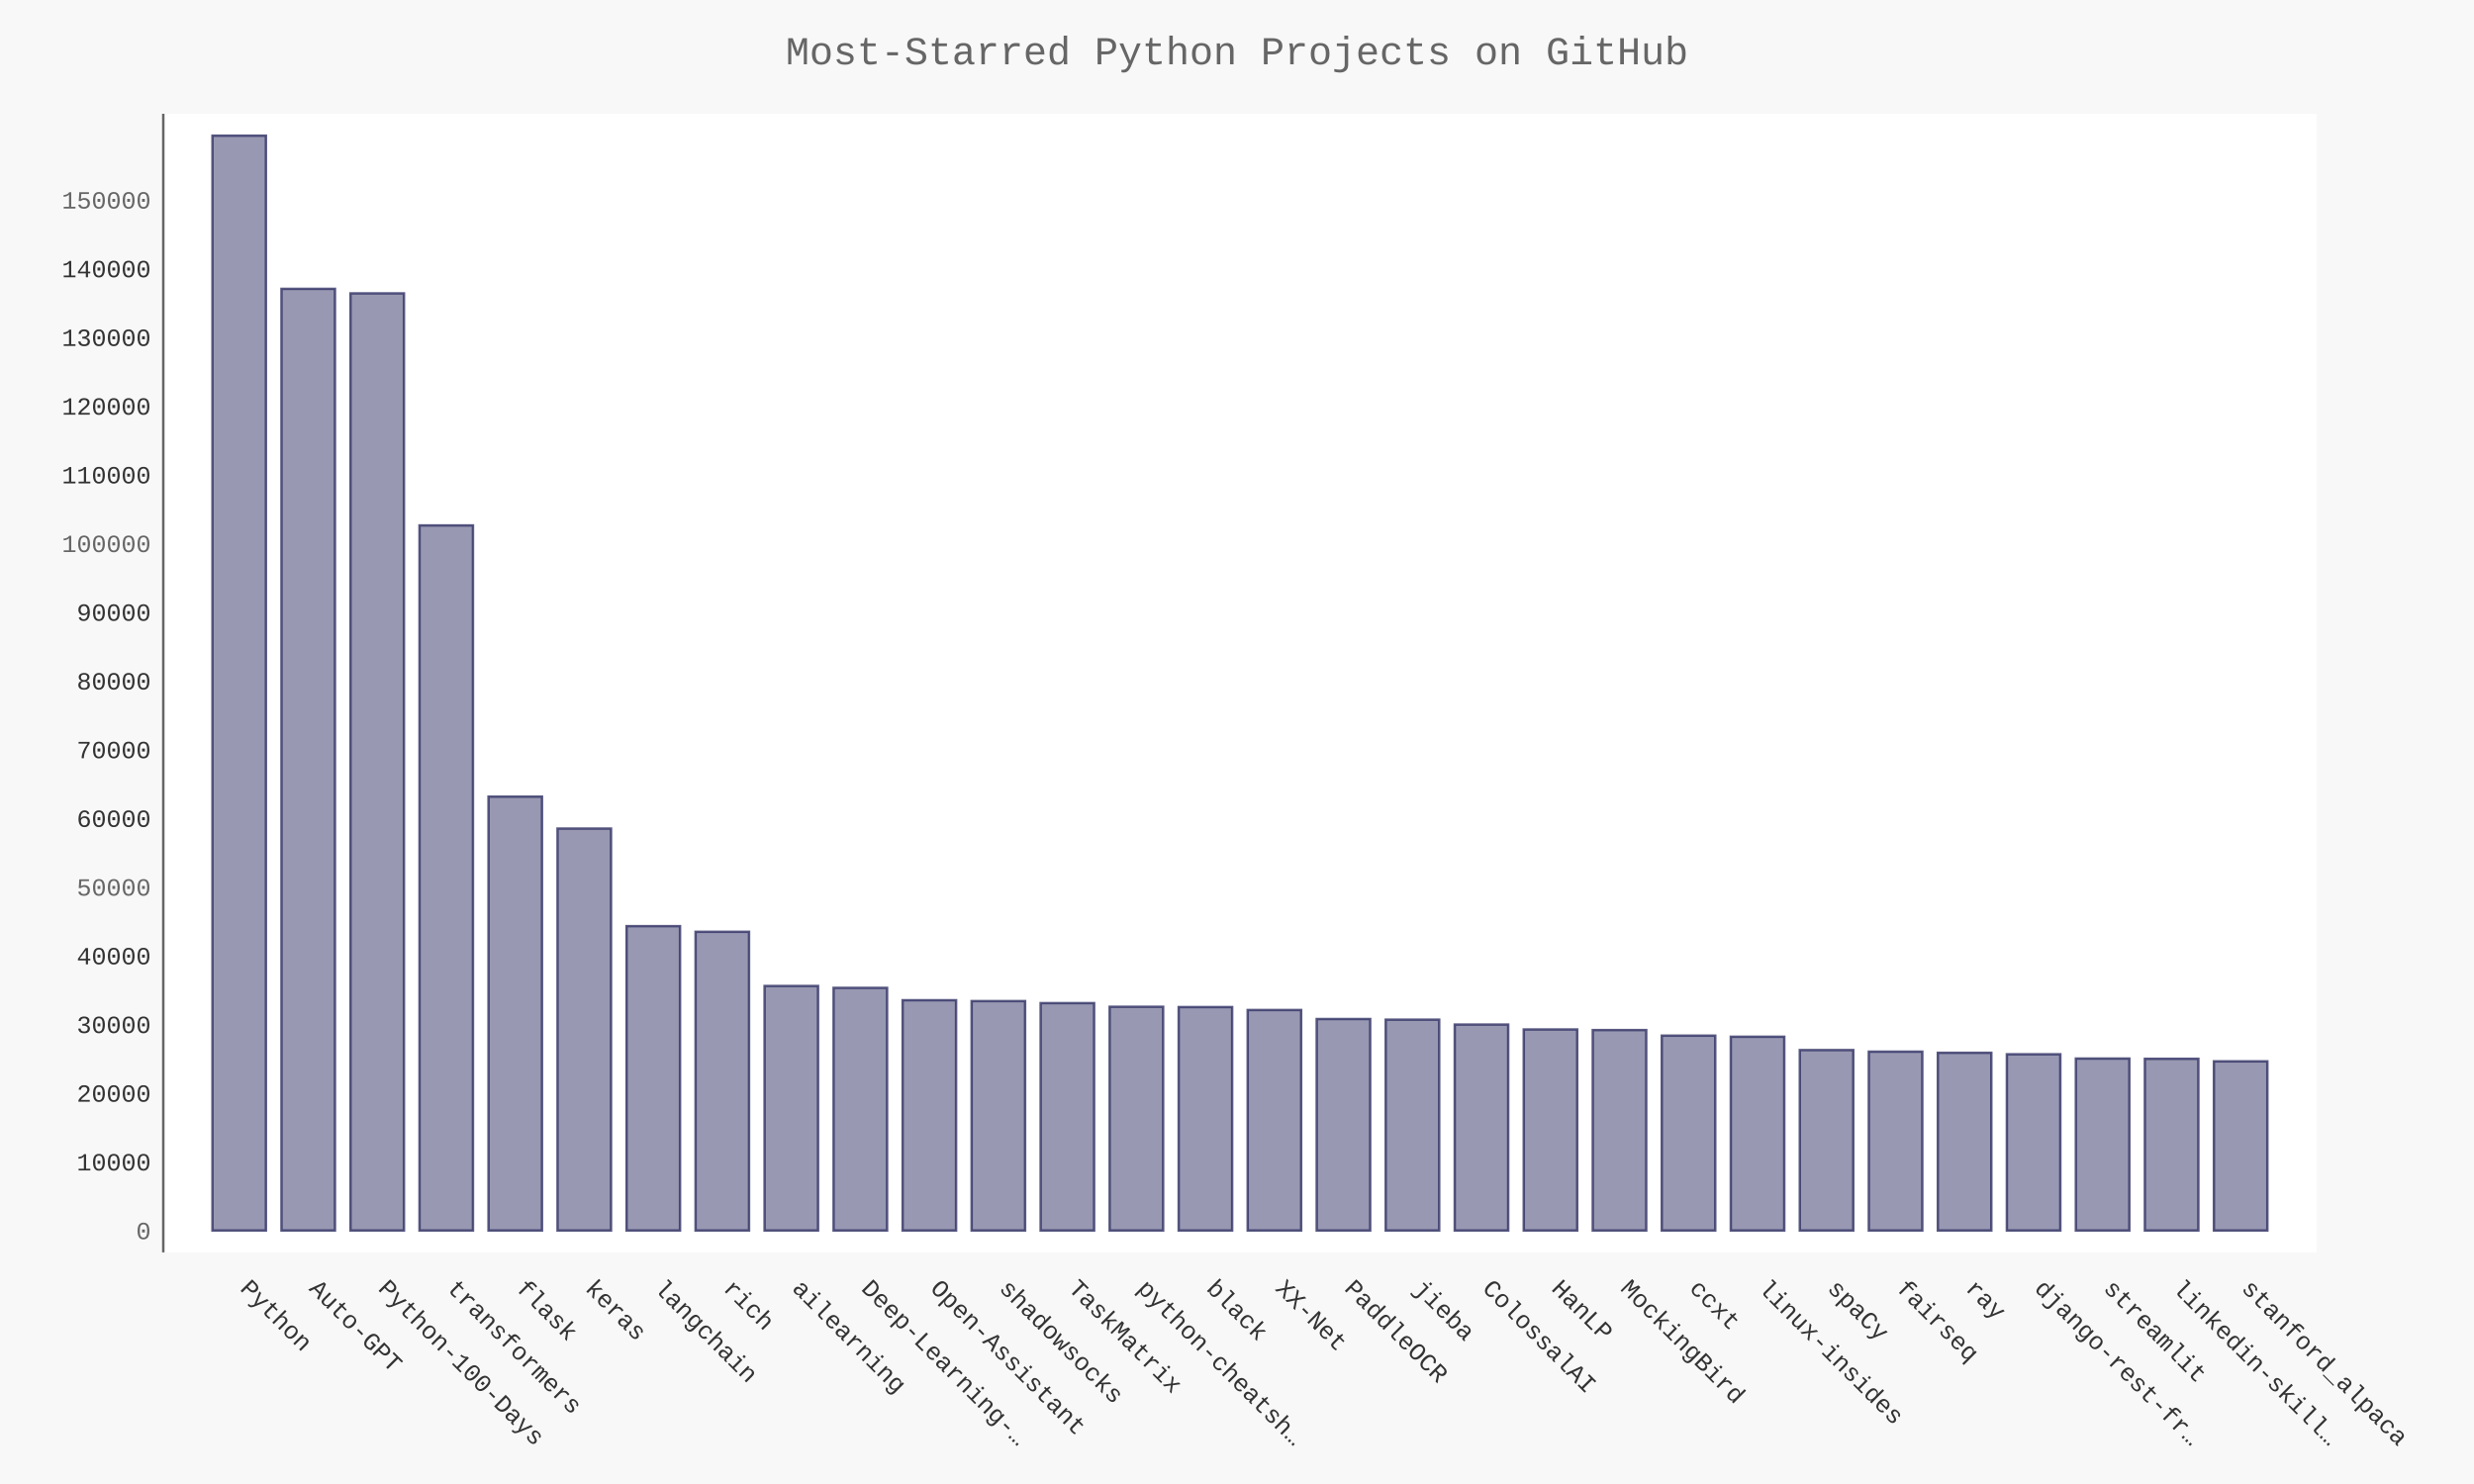
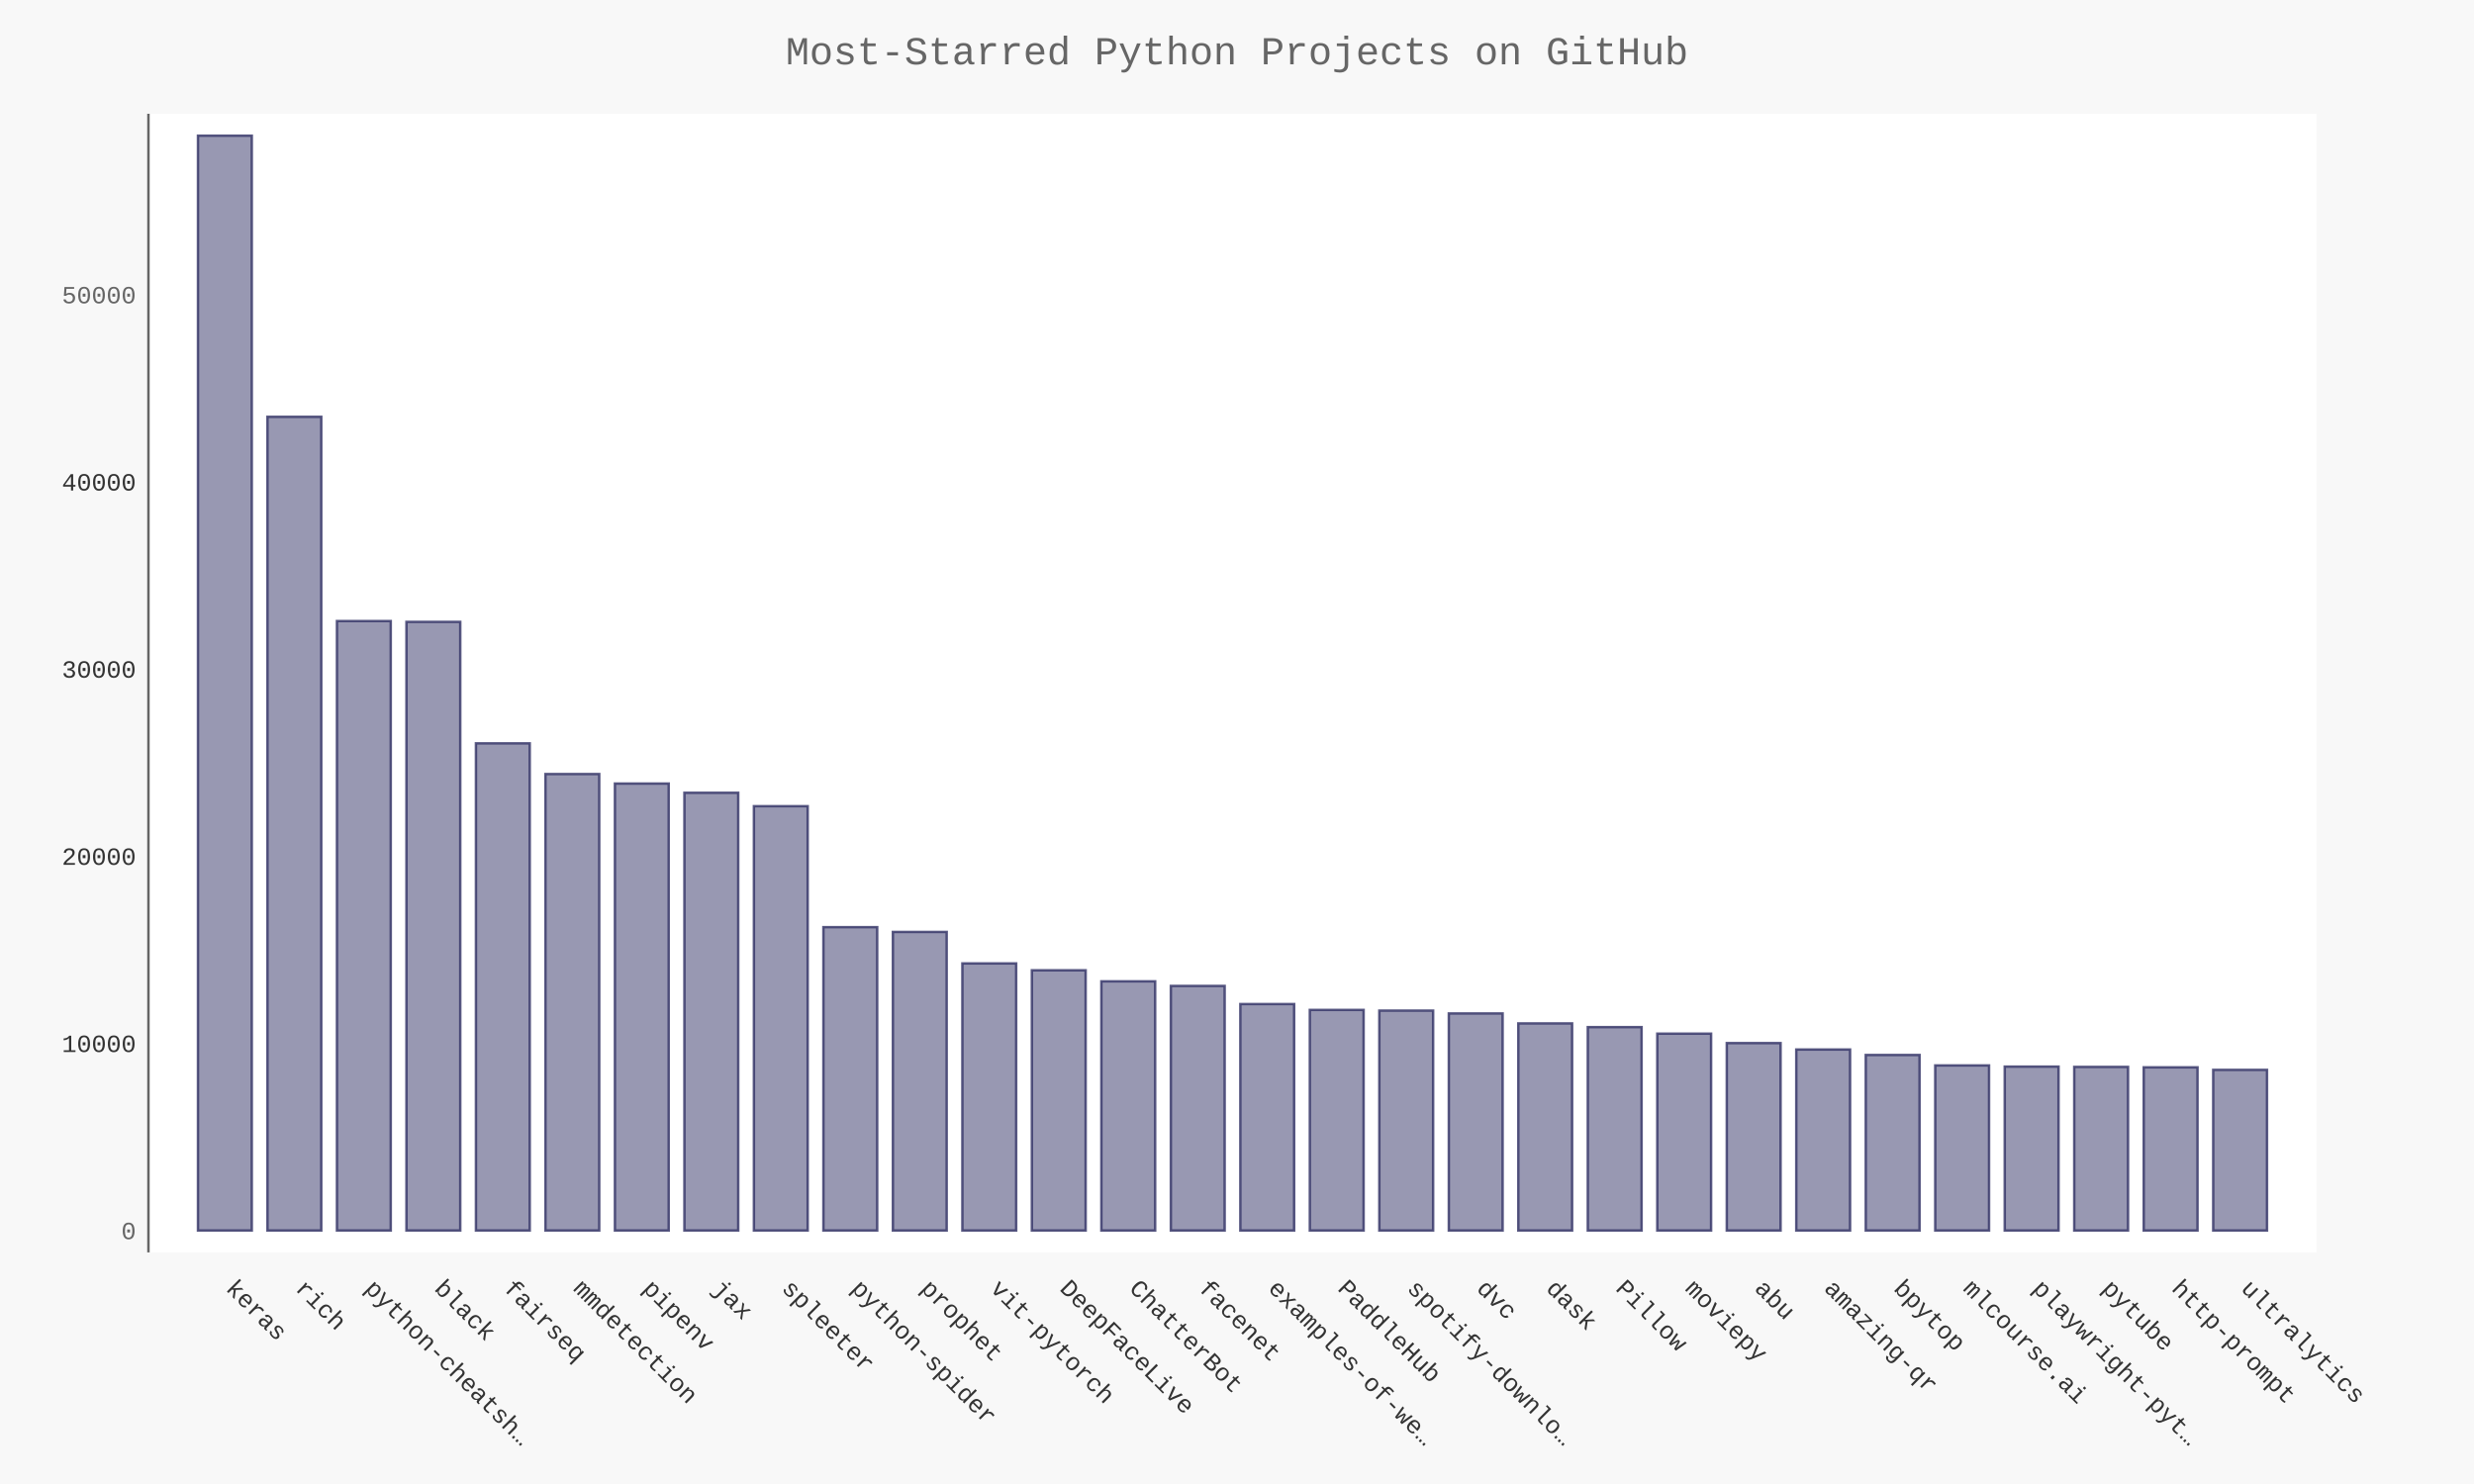
- <svg xmlns="http://www.w3.org/2000/svg" xmlns:xlink="http://www.w3.org/1999/xlink" id="chart-afffc8da-d8b8-4241-b133-ddbaee748e5f" class="pygal-chart" viewBox="0 0 1000 600">
+ <svg xmlns="http://www.w3.org/2000/svg" xmlns:xlink="http://www.w3.org/1999/xlink" id="chart-79398b8e-060a-45ea-96a7-07d3bb9a091a" class="pygal-chart" viewBox="0 0 1000 600">
  <defs>
-     <style type="text/css">#chart-afffc8da-d8b8-4241-b133-ddbaee748e5f{-webkit-user-select:none;-webkit-font-smoothing:antialiased;font-family:Consolas,"Liberation Mono",Menlo,Courier,monospace}#chart-afffc8da-d8b8-4241-b133-ddbaee748e5f .title{font-family:Consolas,"Liberation Mono",Menlo,Courier,monospace;font-size:16px}#chart-afffc8da-d8b8-4241-b133-ddbaee748e5f .legends .legend text{font-family:Consolas,"Liberation Mono",Menlo,Courier,monospace;font-size:14px}#chart-afffc8da-d8b8-4241-b133-ddbaee748e5f .axis text{font-family:Consolas,"Liberation Mono",Menlo,Courier,monospace;font-size:10px}#chart-afffc8da-d8b8-4241-b133-ddbaee748e5f .axis text.major{font-family:Consolas,"Liberation Mono",Menlo,Courier,monospace;font-size:10px}#chart-afffc8da-d8b8-4241-b133-ddbaee748e5f .text-overlay text.value{font-family:Consolas,"Liberation Mono",Menlo,Courier,monospace;font-size:16px}#chart-afffc8da-d8b8-4241-b133-ddbaee748e5f .text-overlay text.label{font-family:Consolas,"Liberation Mono",Menlo,Courier,monospace;font-size:10px}#chart-afffc8da-d8b8-4241-b133-ddbaee748e5f .tooltip{font-family:Consolas,"Liberation Mono",Menlo,Courier,monospace;font-size:14px}#chart-afffc8da-d8b8-4241-b133-ddbaee748e5f text.no_data{font-family:Consolas,"Liberation Mono",Menlo,Courier,monospace;font-size:64px}
- #chart-afffc8da-d8b8-4241-b133-ddbaee748e5f{background-color:#f8f8f8}#chart-afffc8da-d8b8-4241-b133-ddbaee748e5f path,#chart-afffc8da-d8b8-4241-b133-ddbaee748e5f line,#chart-afffc8da-d8b8-4241-b133-ddbaee748e5f rect,#chart-afffc8da-d8b8-4241-b133-ddbaee748e5f circle{-webkit-transition:250ms ease-in;-moz-transition:250ms ease-in;transition:250ms ease-in}#chart-afffc8da-d8b8-4241-b133-ddbaee748e5f .graph &gt; .background{fill:#f8f8f8}#chart-afffc8da-d8b8-4241-b133-ddbaee748e5f .plot &gt; .background{fill:#ffffff}#chart-afffc8da-d8b8-4241-b133-ddbaee748e5f .graph{fill:#333}#chart-afffc8da-d8b8-4241-b133-ddbaee748e5f text.no_data{fill:#666}#chart-afffc8da-d8b8-4241-b133-ddbaee748e5f .title{fill:#666}#chart-afffc8da-d8b8-4241-b133-ddbaee748e5f .legends .legend text{fill:#333}#chart-afffc8da-d8b8-4241-b133-ddbaee748e5f .legends .legend:hover text{fill:#666}#chart-afffc8da-d8b8-4241-b133-ddbaee748e5f .axis .line{stroke:#666}#chart-afffc8da-d8b8-4241-b133-ddbaee748e5f .axis .guide.line{stroke:rgba(0,0,0,0.5)}#chart-afffc8da-d8b8-4241-b133-ddbaee748e5f .axis .major.line{stroke:#333}#chart-afffc8da-d8b8-4241-b133-ddbaee748e5f .axis text.major{fill:#666}#chart-afffc8da-d8b8-4241-b133-ddbaee748e5f .axis.y .guides:hover .guide.line,#chart-afffc8da-d8b8-4241-b133-ddbaee748e5f .line-graph .axis.x .guides:hover .guide.line,#chart-afffc8da-d8b8-4241-b133-ddbaee748e5f .stackedline-graph .axis.x .guides:hover .guide.line,#chart-afffc8da-d8b8-4241-b133-ddbaee748e5f .xy-graph .axis.x .guides:hover .guide.line{stroke:#666}#chart-afffc8da-d8b8-4241-b133-ddbaee748e5f .axis .guides:hover text{fill:#666}#chart-afffc8da-d8b8-4241-b133-ddbaee748e5f .reactive{fill-opacity:.5;stroke-opacity:.8;stroke-width:1}#chart-afffc8da-d8b8-4241-b133-ddbaee748e5f .ci{stroke:#333}#chart-afffc8da-d8b8-4241-b133-ddbaee748e5f .reactive.active,#chart-afffc8da-d8b8-4241-b133-ddbaee748e5f .active .reactive{fill-opacity:.9;stroke-opacity:.9;stroke-width:4}#chart-afffc8da-d8b8-4241-b133-ddbaee748e5f .ci .reactive.active{stroke-width:1.5}#chart-afffc8da-d8b8-4241-b133-ddbaee748e5f .series text{fill:#666}#chart-afffc8da-d8b8-4241-b133-ddbaee748e5f .tooltip rect{fill:#ffffff;stroke:#666;-webkit-transition:opacity 250ms ease-in;-moz-transition:opacity 250ms ease-in;transition:opacity 250ms ease-in}#chart-afffc8da-d8b8-4241-b133-ddbaee748e5f .tooltip .label{fill:#333}#chart-afffc8da-d8b8-4241-b133-ddbaee748e5f .tooltip .label{fill:#333}#chart-afffc8da-d8b8-4241-b133-ddbaee748e5f .tooltip .legend{font-size:.8em;fill:rgba(0,0,0,0.5)}#chart-afffc8da-d8b8-4241-b133-ddbaee748e5f .tooltip .x_label{font-size:.6em;fill:#666}#chart-afffc8da-d8b8-4241-b133-ddbaee748e5f .tooltip .xlink{font-size:.5em;text-decoration:underline}#chart-afffc8da-d8b8-4241-b133-ddbaee748e5f .tooltip .value{font-size:1.5em}#chart-afffc8da-d8b8-4241-b133-ddbaee748e5f .bound{font-size:.5em}#chart-afffc8da-d8b8-4241-b133-ddbaee748e5f .max-value{font-size:.75em;fill:rgba(0,0,0,0.5)}#chart-afffc8da-d8b8-4241-b133-ddbaee748e5f .map-element{fill:#ffffff;stroke:rgba(0,0,0,0.5) !important}#chart-afffc8da-d8b8-4241-b133-ddbaee748e5f .map-element .reactive{fill-opacity:inherit;stroke-opacity:inherit}#chart-afffc8da-d8b8-4241-b133-ddbaee748e5f .color-0,#chart-afffc8da-d8b8-4241-b133-ddbaee748e5f .color-0 a:visited{stroke:#333366;fill:#333366}#chart-afffc8da-d8b8-4241-b133-ddbaee748e5f .text-overlay .color-0 text{fill:black}
- #chart-afffc8da-d8b8-4241-b133-ddbaee748e5f text.no_data{text-anchor:middle}#chart-afffc8da-d8b8-4241-b133-ddbaee748e5f .guide.line{fill:none}#chart-afffc8da-d8b8-4241-b133-ddbaee748e5f .centered{text-anchor:middle}#chart-afffc8da-d8b8-4241-b133-ddbaee748e5f .title{text-anchor:middle}#chart-afffc8da-d8b8-4241-b133-ddbaee748e5f .legends .legend text{fill-opacity:1}#chart-afffc8da-d8b8-4241-b133-ddbaee748e5f .axis.x text{text-anchor:middle}#chart-afffc8da-d8b8-4241-b133-ddbaee748e5f .axis.x:not(.web) text[transform]{text-anchor:start}#chart-afffc8da-d8b8-4241-b133-ddbaee748e5f .axis.x:not(.web) text[transform].backwards{text-anchor:end}#chart-afffc8da-d8b8-4241-b133-ddbaee748e5f .axis.y text{text-anchor:end}#chart-afffc8da-d8b8-4241-b133-ddbaee748e5f .axis.y text[transform].backwards{text-anchor:start}#chart-afffc8da-d8b8-4241-b133-ddbaee748e5f .axis.y2 text{text-anchor:start}#chart-afffc8da-d8b8-4241-b133-ddbaee748e5f .axis.y2 text[transform].backwards{text-anchor:end}#chart-afffc8da-d8b8-4241-b133-ddbaee748e5f .axis .guide.line{stroke-dasharray:4,4;stroke:black}#chart-afffc8da-d8b8-4241-b133-ddbaee748e5f .axis .major.guide.line{stroke-dasharray:6,6;stroke:black}#chart-afffc8da-d8b8-4241-b133-ddbaee748e5f .horizontal .axis.y .guide.line,#chart-afffc8da-d8b8-4241-b133-ddbaee748e5f .horizontal .axis.y2 .guide.line,#chart-afffc8da-d8b8-4241-b133-ddbaee748e5f .vertical .axis.x .guide.line{opacity:0}#chart-afffc8da-d8b8-4241-b133-ddbaee748e5f .horizontal .axis.always_show .guide.line,#chart-afffc8da-d8b8-4241-b133-ddbaee748e5f .vertical .axis.always_show .guide.line{opacity:1 !important}#chart-afffc8da-d8b8-4241-b133-ddbaee748e5f .axis.y .guides:hover .guide.line,#chart-afffc8da-d8b8-4241-b133-ddbaee748e5f .axis.y2 .guides:hover .guide.line,#chart-afffc8da-d8b8-4241-b133-ddbaee748e5f .axis.x .guides:hover .guide.line{opacity:1}#chart-afffc8da-d8b8-4241-b133-ddbaee748e5f .axis .guides:hover text{opacity:1}#chart-afffc8da-d8b8-4241-b133-ddbaee748e5f .nofill{fill:none}#chart-afffc8da-d8b8-4241-b133-ddbaee748e5f .subtle-fill{fill-opacity:.2}#chart-afffc8da-d8b8-4241-b133-ddbaee748e5f .dot{stroke-width:1px;fill-opacity:1;stroke-opacity:1}#chart-afffc8da-d8b8-4241-b133-ddbaee748e5f .dot.active{stroke-width:5px}#chart-afffc8da-d8b8-4241-b133-ddbaee748e5f .dot.negative{fill:transparent}#chart-afffc8da-d8b8-4241-b133-ddbaee748e5f text,#chart-afffc8da-d8b8-4241-b133-ddbaee748e5f tspan{stroke:none !important}#chart-afffc8da-d8b8-4241-b133-ddbaee748e5f .series text.active{opacity:1}#chart-afffc8da-d8b8-4241-b133-ddbaee748e5f .tooltip rect{fill-opacity:.95;stroke-width:.5}#chart-afffc8da-d8b8-4241-b133-ddbaee748e5f .tooltip text{fill-opacity:1}#chart-afffc8da-d8b8-4241-b133-ddbaee748e5f .showable{visibility:hidden}#chart-afffc8da-d8b8-4241-b133-ddbaee748e5f .showable.shown{visibility:visible}#chart-afffc8da-d8b8-4241-b133-ddbaee748e5f .gauge-background{fill:rgba(229,229,229,1);stroke:none}#chart-afffc8da-d8b8-4241-b133-ddbaee748e5f .bg-lines{stroke:#f8f8f8;stroke-width:2px}</style>
+     <style type="text/css">#chart-79398b8e-060a-45ea-96a7-07d3bb9a091a{-webkit-user-select:none;-webkit-font-smoothing:antialiased;font-family:Consolas,"Liberation Mono",Menlo,Courier,monospace}#chart-79398b8e-060a-45ea-96a7-07d3bb9a091a .title{font-family:Consolas,"Liberation Mono",Menlo,Courier,monospace;font-size:16px}#chart-79398b8e-060a-45ea-96a7-07d3bb9a091a .legends .legend text{font-family:Consolas,"Liberation Mono",Menlo,Courier,monospace;font-size:14px}#chart-79398b8e-060a-45ea-96a7-07d3bb9a091a .axis text{font-family:Consolas,"Liberation Mono",Menlo,Courier,monospace;font-size:10px}#chart-79398b8e-060a-45ea-96a7-07d3bb9a091a .axis text.major{font-family:Consolas,"Liberation Mono",Menlo,Courier,monospace;font-size:10px}#chart-79398b8e-060a-45ea-96a7-07d3bb9a091a .text-overlay text.value{font-family:Consolas,"Liberation Mono",Menlo,Courier,monospace;font-size:16px}#chart-79398b8e-060a-45ea-96a7-07d3bb9a091a .text-overlay text.label{font-family:Consolas,"Liberation Mono",Menlo,Courier,monospace;font-size:10px}#chart-79398b8e-060a-45ea-96a7-07d3bb9a091a .tooltip{font-family:Consolas,"Liberation Mono",Menlo,Courier,monospace;font-size:14px}#chart-79398b8e-060a-45ea-96a7-07d3bb9a091a text.no_data{font-family:Consolas,"Liberation Mono",Menlo,Courier,monospace;font-size:64px}
+ #chart-79398b8e-060a-45ea-96a7-07d3bb9a091a{background-color:#f8f8f8}#chart-79398b8e-060a-45ea-96a7-07d3bb9a091a path,#chart-79398b8e-060a-45ea-96a7-07d3bb9a091a line,#chart-79398b8e-060a-45ea-96a7-07d3bb9a091a rect,#chart-79398b8e-060a-45ea-96a7-07d3bb9a091a circle{-webkit-transition:250ms ease-in;-moz-transition:250ms ease-in;transition:250ms ease-in}#chart-79398b8e-060a-45ea-96a7-07d3bb9a091a .graph &gt; .background{fill:#f8f8f8}#chart-79398b8e-060a-45ea-96a7-07d3bb9a091a .plot &gt; .background{fill:#ffffff}#chart-79398b8e-060a-45ea-96a7-07d3bb9a091a .graph{fill:#333}#chart-79398b8e-060a-45ea-96a7-07d3bb9a091a text.no_data{fill:#666}#chart-79398b8e-060a-45ea-96a7-07d3bb9a091a .title{fill:#666}#chart-79398b8e-060a-45ea-96a7-07d3bb9a091a .legends .legend text{fill:#333}#chart-79398b8e-060a-45ea-96a7-07d3bb9a091a .legends .legend:hover text{fill:#666}#chart-79398b8e-060a-45ea-96a7-07d3bb9a091a .axis .line{stroke:#666}#chart-79398b8e-060a-45ea-96a7-07d3bb9a091a .axis .guide.line{stroke:rgba(0,0,0,0.5)}#chart-79398b8e-060a-45ea-96a7-07d3bb9a091a .axis .major.line{stroke:#333}#chart-79398b8e-060a-45ea-96a7-07d3bb9a091a .axis text.major{fill:#666}#chart-79398b8e-060a-45ea-96a7-07d3bb9a091a .axis.y .guides:hover .guide.line,#chart-79398b8e-060a-45ea-96a7-07d3bb9a091a .line-graph .axis.x .guides:hover .guide.line,#chart-79398b8e-060a-45ea-96a7-07d3bb9a091a .stackedline-graph .axis.x .guides:hover .guide.line,#chart-79398b8e-060a-45ea-96a7-07d3bb9a091a .xy-graph .axis.x .guides:hover .guide.line{stroke:#666}#chart-79398b8e-060a-45ea-96a7-07d3bb9a091a .axis .guides:hover text{fill:#666}#chart-79398b8e-060a-45ea-96a7-07d3bb9a091a .reactive{fill-opacity:.5;stroke-opacity:.8;stroke-width:1}#chart-79398b8e-060a-45ea-96a7-07d3bb9a091a .ci{stroke:#333}#chart-79398b8e-060a-45ea-96a7-07d3bb9a091a .reactive.active,#chart-79398b8e-060a-45ea-96a7-07d3bb9a091a .active .reactive{fill-opacity:.9;stroke-opacity:.9;stroke-width:4}#chart-79398b8e-060a-45ea-96a7-07d3bb9a091a .ci .reactive.active{stroke-width:1.5}#chart-79398b8e-060a-45ea-96a7-07d3bb9a091a .series text{fill:#666}#chart-79398b8e-060a-45ea-96a7-07d3bb9a091a .tooltip rect{fill:#ffffff;stroke:#666;-webkit-transition:opacity 250ms ease-in;-moz-transition:opacity 250ms ease-in;transition:opacity 250ms ease-in}#chart-79398b8e-060a-45ea-96a7-07d3bb9a091a .tooltip .label{fill:#333}#chart-79398b8e-060a-45ea-96a7-07d3bb9a091a .tooltip .label{fill:#333}#chart-79398b8e-060a-45ea-96a7-07d3bb9a091a .tooltip .legend{font-size:.8em;fill:rgba(0,0,0,0.5)}#chart-79398b8e-060a-45ea-96a7-07d3bb9a091a .tooltip .x_label{font-size:.6em;fill:#666}#chart-79398b8e-060a-45ea-96a7-07d3bb9a091a .tooltip .xlink{font-size:.5em;text-decoration:underline}#chart-79398b8e-060a-45ea-96a7-07d3bb9a091a .tooltip .value{font-size:1.5em}#chart-79398b8e-060a-45ea-96a7-07d3bb9a091a .bound{font-size:.5em}#chart-79398b8e-060a-45ea-96a7-07d3bb9a091a .max-value{font-size:.75em;fill:rgba(0,0,0,0.5)}#chart-79398b8e-060a-45ea-96a7-07d3bb9a091a .map-element{fill:#ffffff;stroke:rgba(0,0,0,0.5) !important}#chart-79398b8e-060a-45ea-96a7-07d3bb9a091a .map-element .reactive{fill-opacity:inherit;stroke-opacity:inherit}#chart-79398b8e-060a-45ea-96a7-07d3bb9a091a .color-0,#chart-79398b8e-060a-45ea-96a7-07d3bb9a091a .color-0 a:visited{stroke:#333366;fill:#333366}#chart-79398b8e-060a-45ea-96a7-07d3bb9a091a .text-overlay .color-0 text{fill:black}
+ #chart-79398b8e-060a-45ea-96a7-07d3bb9a091a text.no_data{text-anchor:middle}#chart-79398b8e-060a-45ea-96a7-07d3bb9a091a .guide.line{fill:none}#chart-79398b8e-060a-45ea-96a7-07d3bb9a091a .centered{text-anchor:middle}#chart-79398b8e-060a-45ea-96a7-07d3bb9a091a .title{text-anchor:middle}#chart-79398b8e-060a-45ea-96a7-07d3bb9a091a .legends .legend text{fill-opacity:1}#chart-79398b8e-060a-45ea-96a7-07d3bb9a091a .axis.x text{text-anchor:middle}#chart-79398b8e-060a-45ea-96a7-07d3bb9a091a .axis.x:not(.web) text[transform]{text-anchor:start}#chart-79398b8e-060a-45ea-96a7-07d3bb9a091a .axis.x:not(.web) text[transform].backwards{text-anchor:end}#chart-79398b8e-060a-45ea-96a7-07d3bb9a091a .axis.y text{text-anchor:end}#chart-79398b8e-060a-45ea-96a7-07d3bb9a091a .axis.y text[transform].backwards{text-anchor:start}#chart-79398b8e-060a-45ea-96a7-07d3bb9a091a .axis.y2 text{text-anchor:start}#chart-79398b8e-060a-45ea-96a7-07d3bb9a091a .axis.y2 text[transform].backwards{text-anchor:end}#chart-79398b8e-060a-45ea-96a7-07d3bb9a091a .axis .guide.line{stroke-dasharray:4,4;stroke:black}#chart-79398b8e-060a-45ea-96a7-07d3bb9a091a .axis .major.guide.line{stroke-dasharray:6,6;stroke:black}#chart-79398b8e-060a-45ea-96a7-07d3bb9a091a .horizontal .axis.y .guide.line,#chart-79398b8e-060a-45ea-96a7-07d3bb9a091a .horizontal .axis.y2 .guide.line,#chart-79398b8e-060a-45ea-96a7-07d3bb9a091a .vertical .axis.x .guide.line{opacity:0}#chart-79398b8e-060a-45ea-96a7-07d3bb9a091a .horizontal .axis.always_show .guide.line,#chart-79398b8e-060a-45ea-96a7-07d3bb9a091a .vertical .axis.always_show .guide.line{opacity:1 !important}#chart-79398b8e-060a-45ea-96a7-07d3bb9a091a .axis.y .guides:hover .guide.line,#chart-79398b8e-060a-45ea-96a7-07d3bb9a091a .axis.y2 .guides:hover .guide.line,#chart-79398b8e-060a-45ea-96a7-07d3bb9a091a .axis.x .guides:hover .guide.line{opacity:1}#chart-79398b8e-060a-45ea-96a7-07d3bb9a091a .axis .guides:hover text{opacity:1}#chart-79398b8e-060a-45ea-96a7-07d3bb9a091a .nofill{fill:none}#chart-79398b8e-060a-45ea-96a7-07d3bb9a091a .subtle-fill{fill-opacity:.2}#chart-79398b8e-060a-45ea-96a7-07d3bb9a091a .dot{stroke-width:1px;fill-opacity:1;stroke-opacity:1}#chart-79398b8e-060a-45ea-96a7-07d3bb9a091a .dot.active{stroke-width:5px}#chart-79398b8e-060a-45ea-96a7-07d3bb9a091a .dot.negative{fill:transparent}#chart-79398b8e-060a-45ea-96a7-07d3bb9a091a text,#chart-79398b8e-060a-45ea-96a7-07d3bb9a091a tspan{stroke:none !important}#chart-79398b8e-060a-45ea-96a7-07d3bb9a091a .series text.active{opacity:1}#chart-79398b8e-060a-45ea-96a7-07d3bb9a091a .tooltip rect{fill-opacity:.95;stroke-width:.5}#chart-79398b8e-060a-45ea-96a7-07d3bb9a091a .tooltip text{fill-opacity:1}#chart-79398b8e-060a-45ea-96a7-07d3bb9a091a .showable{visibility:hidden}#chart-79398b8e-060a-45ea-96a7-07d3bb9a091a .showable.shown{visibility:visible}#chart-79398b8e-060a-45ea-96a7-07d3bb9a091a .gauge-background{fill:rgba(229,229,229,1);stroke:none}#chart-79398b8e-060a-45ea-96a7-07d3bb9a091a .bg-lines{stroke:#f8f8f8;stroke-width:2px}</style>
  </defs>
  <g class="graph bar-graph vertical">
    <rect x="0" y="0" width="1000" height="600" class="background" />
-     <g transform="translate(66, 46)" class="plot">
-       <rect x="0" y="0" width="870.36" height="460.36" class="background" />
+     <g transform="translate(60, 46)" class="plot">
+       <rect x="0" y="0" width="876.36" height="460.36" class="background" />
      <g class="axis y">
        <g class="guides">
          <text x="-5" y="455.007" class="major">0</text>
        </g>
        <g class="guides">
-           <text x="-5" y="427.228" class="">10000</text>
-         </g>
-         <g class="guides">
-           <text x="-5" y="399.448" class="">20000</text>
-         </g>
-         <g class="guides">
-           <text x="-5" y="371.668" class="">30000</text>
-         </g>
-         <g class="guides">
-           <text x="-5" y="343.889" class="">40000</text>
-         </g>
-         <g class="guides">
-           <text x="-5" y="316.109" class="major">50000</text>
-         </g>
-         <g class="guides">
-           <text x="-5" y="288.33" class="">60000</text>
-         </g>
-         <g class="guides">
-           <text x="-5" y="260.55" class="">70000</text>
-         </g>
-         <g class="guides">
-           <text x="-5" y="232.77" class="">80000</text>
-         </g>
-         <g class="guides">
-           <text x="-5" y="204.991" class="">90000</text>
-         </g>
-         <g class="guides">
-           <text x="-5" y="177.211" class="major">100000</text>
-         </g>
-         <g class="guides">
-           <text x="-5" y="149.432" class="">110000</text>
-         </g>
-         <g class="guides">
-           <text x="-5" y="121.652" class="">120000</text>
-         </g>
-         <g class="guides">
-           <text x="-5" y="93.872" class="">130000</text>
-         </g>
-         <g class="guides">
-           <text x="-5" y="66.093" class="">140000</text>
-         </g>
-         <g class="guides">
-           <text x="-5" y="38.313" class="major">150000</text>
+           <text x="-5" y="379.333" class="">10000</text>
+         </g>
+         <g class="guides">
+           <text x="-5" y="303.66" class="">20000</text>
+         </g>
+         <g class="guides">
+           <text x="-5" y="227.986" class="">30000</text>
+         </g>
+         <g class="guides">
+           <text x="-5" y="152.312" class="">40000</text>
+         </g>
+         <g class="guides">
+           <text x="-5" y="76.638" class="major">50000</text>
        </g>
      </g>
      <g class="axis x">
        <path d="M0 0 v460.36" class="line" />
        <g class="guides">
-           <path d="M30.686 0 v460.36" class="guide line" />
-           <text x="30.686" y="475.36" class="" transform="rotate(45 30.68578 475.3604)">Python</text>
-         </g>
-         <g class="guides">
-           <path d="M58.582 0 v460.36" class="guide line" />
-           <text x="58.582" y="475.36" class="" transform="rotate(45 58.58195 475.3604)">Auto-GPT</text>
-         </g>
-         <g class="guides">
-           <path d="M86.478 0 v460.36" class="guide line" />
-           <text x="86.478" y="475.36" class="" transform="rotate(45 86.47812 475.3604)">Python-100-Days</text>
-         </g>
-         <g class="guides">
-           <path d="M114.374 0 v460.36" class="guide line" />
-           <text x="114.374" y="475.36" class="" transform="rotate(45 114.3743 475.3604)">transformers</text>
-         </g>
-         <g class="guides">
-           <path d="M142.27 0 v460.36" class="guide line" />
-           <text x="142.27" y="475.36" class="" transform="rotate(45 142.2704 475.3604)">flask</text>
-         </g>
-         <g class="guides">
-           <path d="M170.167 0 v460.36" class="guide line" />
-           <text x="170.167" y="475.36" class="" transform="rotate(45 170.1666 475.3604)">keras</text>
-         </g>
-         <g class="guides">
-           <path d="M198.063 0 v460.36" class="guide line" />
-           <text x="198.063" y="475.36" class="" transform="rotate(45 198.0628 475.3604)">langchain</text>
-         </g>
-         <g class="guides">
-           <path d="M225.959 0 v460.36" class="guide line" />
-           <text x="225.959" y="475.36" class="" transform="rotate(45 225.9589 475.3604)">rich</text>
-         </g>
-         <g class="guides">
-           <path d="M253.855 0 v460.36" class="guide line" />
-           <text x="253.855" y="475.36" class="" transform="rotate(45 253.8551 475.3604)">ailearning</text>
-         </g>
-         <g class="guides">
-           <path d="M281.751 0 v460.36" class="guide line" />
-           <text x="281.751" y="475.36" class="" transform="rotate(45 281.7513 475.3604)">Deep-Learning-…</text>
-         </g>
-         <g class="guides">
-           <path d="M309.647 0 v460.36" class="guide line" />
-           <text x="309.647" y="475.36" class="" transform="rotate(45 309.6474 475.3604)">Open-Assistant</text>
-         </g>
-         <g class="guides">
-           <path d="M337.544 0 v460.36" class="guide line" />
-           <text x="337.544" y="475.36" class="" transform="rotate(45 337.5436 475.3604)">shadowsocks</text>
-         </g>
-         <g class="guides">
-           <path d="M365.44 0 v460.36" class="guide line" />
-           <text x="365.44" y="475.36" class="" transform="rotate(45 365.4398 475.3604)">TaskMatrix</text>
-         </g>
-         <g class="guides">
-           <path d="M393.336 0 v460.36" class="guide line" />
-           <text x="393.336" y="475.36" class="" transform="rotate(45 393.3359 475.3604)">python-cheatsh…</text>
-         </g>
-         <g class="guides">
-           <path d="M421.232 0 v460.36" class="guide line" />
-           <text x="421.232" y="475.36" class="" transform="rotate(45 421.2321 475.3604)">black</text>
-         </g>
-         <g class="guides">
-           <path d="M449.128 0 v460.36" class="guide line" />
-           <text x="449.128" y="475.36" class="" transform="rotate(45 449.1283 475.3604)">XX-Net</text>
-         </g>
-         <g class="guides">
-           <path d="M477.024 0 v460.36" class="guide line" />
-           <text x="477.024" y="475.36" class="" transform="rotate(45 477.0244 475.3604)">PaddleOCR</text>
-         </g>
-         <g class="guides">
-           <path d="M504.921 0 v460.36" class="guide line" />
-           <text x="504.921" y="475.36" class="" transform="rotate(45 504.9206 475.3604)">jieba</text>
-         </g>
-         <g class="guides">
-           <path d="M532.817 0 v460.36" class="guide line" />
-           <text x="532.817" y="475.36" class="" transform="rotate(45 532.8168 475.3604)">ColossalAI</text>
-         </g>
-         <g class="guides">
-           <path d="M560.713 0 v460.36" class="guide line" />
-           <text x="560.713" y="475.36" class="" transform="rotate(45 560.7129 475.3604)">HanLP</text>
-         </g>
-         <g class="guides">
-           <path d="M588.609 0 v460.36" class="guide line" />
-           <text x="588.609" y="475.36" class="" transform="rotate(45 588.6091 475.3604)">MockingBird</text>
-         </g>
-         <g class="guides">
-           <path d="M616.505 0 v460.36" class="guide line" />
-           <text x="616.505" y="475.36" class="" transform="rotate(45 616.5053 475.3604)">ccxt</text>
-         </g>
-         <g class="guides">
-           <path d="M644.401 0 v460.36" class="guide line" />
-           <text x="644.401" y="475.36" class="" transform="rotate(45 644.4014 475.3604)">linux-insides</text>
-         </g>
-         <g class="guides">
-           <path d="M672.298 0 v460.36" class="guide line" />
-           <text x="672.298" y="475.36" class="" transform="rotate(45 672.2976 475.3604)">spaCy</text>
-         </g>
-         <g class="guides">
-           <path d="M700.194 0 v460.36" class="guide line" />
-           <text x="700.194" y="475.36" class="" transform="rotate(45 700.1938 475.3604)">fairseq</text>
-         </g>
-         <g class="guides">
-           <path d="M728.09 0 v460.36" class="guide line" />
-           <text x="728.09" y="475.36" class="" transform="rotate(45 728.0899 475.3604)">ray</text>
-         </g>
-         <g class="guides">
-           <path d="M755.986 0 v460.36" class="guide line" />
-           <text x="755.986" y="475.36" class="" transform="rotate(45 755.9861 475.3604)">django-rest-fr…</text>
-         </g>
-         <g class="guides">
-           <path d="M783.882 0 v460.36" class="guide line" />
-           <text x="783.882" y="475.36" class="" transform="rotate(45 783.8823 475.3604)">streamlit</text>
-         </g>
-         <g class="guides">
-           <path d="M811.778 0 v460.36" class="guide line" />
-           <text x="811.778" y="475.36" class="" transform="rotate(45 811.7784 475.3604)">linkedin-skill…</text>
-         </g>
-         <g class="guides">
-           <path d="M839.675 0 v460.36" class="guide line" />
-           <text x="839.675" y="475.36" class="" transform="rotate(45 839.6746 475.3604)">stanford_alpaca</text>
+           <path d="M30.897 0 v460.36" class="guide line" />
+           <text x="30.897" y="475.36" class="" transform="rotate(45 30.89732 475.3604)">keras</text>
+         </g>
+         <g class="guides">
+           <path d="M58.986 0 v460.36" class="guide line" />
+           <text x="58.986" y="475.36" class="" transform="rotate(45 58.9858 475.3604)">rich</text>
+         </g>
+         <g class="guides">
+           <path d="M87.074 0 v460.36" class="guide line" />
+           <text x="87.074" y="475.36" class="" transform="rotate(45 87.07427 475.3604)">python-cheatsh…</text>
+         </g>
+         <g class="guides">
+           <path d="M115.163 0 v460.36" class="guide line" />
+           <text x="115.163" y="475.36" class="" transform="rotate(45 115.1627 475.3604)">black</text>
+         </g>
+         <g class="guides">
+           <path d="M143.251 0 v460.36" class="guide line" />
+           <text x="143.251" y="475.36" class="" transform="rotate(45 143.2512 475.3604)">fairseq</text>
+         </g>
+         <g class="guides">
+           <path d="M171.34 0 v460.36" class="guide line" />
+           <text x="171.34" y="475.36" class="" transform="rotate(45 171.3397 475.3604)">mmdetection</text>
+         </g>
+         <g class="guides">
+           <path d="M199.428 0 v460.36" class="guide line" />
+           <text x="199.428" y="475.36" class="" transform="rotate(45 199.4282 475.3604)">pipenv</text>
+         </g>
+         <g class="guides">
+           <path d="M227.517 0 v460.36" class="guide line" />
+           <text x="227.517" y="475.36" class="" transform="rotate(45 227.5166 475.3604)">jax</text>
+         </g>
+         <g class="guides">
+           <path d="M255.605 0 v460.36" class="guide line" />
+           <text x="255.605" y="475.36" class="" transform="rotate(45 255.6051 475.3604)">spleeter</text>
+         </g>
+         <g class="guides">
+           <path d="M283.694 0 v460.36" class="guide line" />
+           <text x="283.694" y="475.36" class="" transform="rotate(45 283.6936 475.3604)">python-spider</text>
+         </g>
+         <g class="guides">
+           <path d="M311.782 0 v460.36" class="guide line" />
+           <text x="311.782" y="475.36" class="" transform="rotate(45 311.7821 475.3604)">prophet</text>
+         </g>
+         <g class="guides">
+           <path d="M339.871 0 v460.36" class="guide line" />
+           <text x="339.871" y="475.36" class="" transform="rotate(45 339.8705 475.3604)">vit-pytorch</text>
+         </g>
+         <g class="guides">
+           <path d="M367.959 0 v460.36" class="guide line" />
+           <text x="367.959" y="475.36" class="" transform="rotate(45 367.959 475.3604)">DeepFaceLive</text>
+         </g>
+         <g class="guides">
+           <path d="M396.047 0 v460.36" class="guide line" />
+           <text x="396.047" y="475.36" class="" transform="rotate(45 396.0475 475.3604)">ChatterBot</text>
+         </g>
+         <g class="guides">
+           <path d="M424.136 0 v460.36" class="guide line" />
+           <text x="424.136" y="475.36" class="" transform="rotate(45 424.136 475.3604)">facenet</text>
+         </g>
+         <g class="guides">
+           <path d="M452.224 0 v460.36" class="guide line" />
+           <text x="452.224" y="475.36" class="" transform="rotate(45 452.2244 475.3604)">examples-of-we…</text>
+         </g>
+         <g class="guides">
+           <path d="M480.313 0 v460.36" class="guide line" />
+           <text x="480.313" y="475.36" class="" transform="rotate(45 480.3129 475.3604)">PaddleHub</text>
+         </g>
+         <g class="guides">
+           <path d="M508.401 0 v460.36" class="guide line" />
+           <text x="508.401" y="475.36" class="" transform="rotate(45 508.4014 475.3604)">spotify-downlo…</text>
+         </g>
+         <g class="guides">
+           <path d="M536.49 0 v460.36" class="guide line" />
+           <text x="536.49" y="475.36" class="" transform="rotate(45 536.4899 475.3604)">dvc</text>
+         </g>
+         <g class="guides">
+           <path d="M564.578 0 v460.36" class="guide line" />
+           <text x="564.578" y="475.36" class="" transform="rotate(45 564.5783 475.3604)">dask</text>
+         </g>
+         <g class="guides">
+           <path d="M592.667 0 v460.36" class="guide line" />
+           <text x="592.667" y="475.36" class="" transform="rotate(45 592.6668 475.3604)">Pillow</text>
+         </g>
+         <g class="guides">
+           <path d="M620.755 0 v460.36" class="guide line" />
+           <text x="620.755" y="475.36" class="" transform="rotate(45 620.7553 475.3604)">moviepy</text>
+         </g>
+         <g class="guides">
+           <path d="M648.844 0 v460.36" class="guide line" />
+           <text x="648.844" y="475.36" class="" transform="rotate(45 648.8438 475.3604)">abu</text>
+         </g>
+         <g class="guides">
+           <path d="M676.932 0 v460.36" class="guide line" />
+           <text x="676.932" y="475.36" class="" transform="rotate(45 676.9322 475.3604)">amazing-qr</text>
+         </g>
+         <g class="guides">
+           <path d="M705.021 0 v460.36" class="guide line" />
+           <text x="705.021" y="475.36" class="" transform="rotate(45 705.0207 475.3604)">bpytop</text>
+         </g>
+         <g class="guides">
+           <path d="M733.109 0 v460.36" class="guide line" />
+           <text x="733.109" y="475.36" class="" transform="rotate(45 733.1092 475.3604)">mlcourse.ai</text>
+         </g>
+         <g class="guides">
+           <path d="M761.198 0 v460.36" class="guide line" />
+           <text x="761.198" y="475.36" class="" transform="rotate(45 761.1976 475.3604)">playwright-pyt…</text>
+         </g>
+         <g class="guides">
+           <path d="M789.286 0 v460.36" class="guide line" />
+           <text x="789.286" y="475.36" class="" transform="rotate(45 789.2861 475.3604)">pytube</text>
+         </g>
+         <g class="guides">
+           <path d="M817.375 0 v460.36" class="guide line" />
+           <text x="817.375" y="475.36" class="" transform="rotate(45 817.3746 475.3604)">http-prompt</text>
+         </g>
+         <g class="guides">
+           <path d="M845.463 0 v460.36" class="guide line" />
+           <text x="845.463" y="475.36" class="" transform="rotate(45 845.4631 475.3604)">ultralytics</text>
        </g>
      </g>
      <g class="series serie-0 color-0">
        <g class="bars">
          <g class="bar">
-             <a target="_blank" xlink:href="https://github.com/TheAlgorithms/Python">
-               <rect x="19.884" y="8.853" rx="0" ry="0" width="21.603" height="442.654" class="rect reactive tooltip-trigger" />
-             </a>
-           </g>
-           <g class="bar">
-             <a target="_blank" xlink:href="https://github.com/Significant-Gravitas/Auto-GPT">
-               <rect x="47.781" y="70.785" rx="0" ry="0" width="21.603" height="380.722" class="rect reactive tooltip-trigger" />
-             </a>
-           </g>
-           <g class="bar">
-             <a target="_blank" xlink:href="https://github.com/jackfrued/Python-100-Days">
-               <rect x="75.677" y="72.621" rx="0" ry="0" width="21.603" height="378.886" class="rect reactive tooltip-trigger" />
-             </a>
-           </g>
-           <g class="bar">
-             <a target="_blank" xlink:href="https://github.com/huggingface/transformers">
-               <rect x="103.573" y="166.436" rx="0" ry="0" width="21.603" height="285.072" class="rect reactive tooltip-trigger" />
-             </a>
-           </g>
-           <g class="bar">
-             <a target="_blank" xlink:href="https://github.com/pallets/flask">
-               <rect x="131.469" y="276.096" rx="0" ry="0" width="21.603" height="175.412" class="rect reactive tooltip-trigger" />
-             </a>
-           </g>
-           <g class="bar">
            <a target="_blank" xlink:href="https://github.com/keras-team/keras">
-               <rect x="159.365" y="289.01" rx="0" ry="0" width="21.603" height="162.497" class="rect reactive tooltip-trigger" />
-             </a>
-           </g>
-           <g class="bar">
-             <a target="_blank" xlink:href="https://github.com/hwchase17/langchain">
-               <rect x="187.261" y="328.452" rx="0" ry="0" width="21.603" height="123.055" class="rect reactive tooltip-trigger" />
+               <rect x="20.021" y="8.853" rx="0" ry="0" width="21.752" height="442.654" class="rect reactive tooltip-trigger" />
            </a>
          </g>
          <g class="bar">
            <a target="_blank" xlink:href="https://github.com/Textualize/rich">
-               <rect x="215.158" y="330.738" rx="0" ry="0" width="21.603" height="120.769" class="rect reactive tooltip-trigger" />
-             </a>
-           </g>
-           <g class="bar">
-             <a target="_blank" xlink:href="https://github.com/apachecn/ailearning">
-               <rect x="243.054" y="352.648" rx="0" ry="0" width="21.603" height="98.859" class="rect reactive tooltip-trigger" />
-             </a>
-           </g>
-           <g class="bar">
-             <a target="_blank" xlink:href="https://github.com/floodsung/Deep-Learning-Papers-Reading-Roadmap">
-               <rect x="270.95" y="353.412" rx="0" ry="0" width="21.603" height="98.095" class="rect reactive tooltip-trigger" />
-             </a>
-           </g>
-           <g class="bar">
-             <a target="_blank" xlink:href="https://github.com/LAION-AI/Open-Assistant">
-               <rect x="298.846" y="358.401" rx="0" ry="0" width="21.603" height="93.106" class="rect reactive tooltip-trigger" />
-             </a>
-           </g>
-           <g class="bar">
-             <a target="_blank" xlink:href="https://github.com/shadowsocks/shadowsocks">
-               <rect x="326.742" y="358.757" rx="0" ry="0" width="21.603" height="92.751" class="rect reactive tooltip-trigger" />
-             </a>
-           </g>
-           <g class="bar">
-             <a target="_blank" xlink:href="https://github.com/microsoft/TaskMatrix">
-               <rect x="354.638" y="359.576" rx="0" ry="0" width="21.603" height="91.931" class="rect reactive tooltip-trigger" />
+               <rect x="48.11" y="122.523" rx="0" ry="0" width="21.752" height="328.985" class="rect reactive tooltip-trigger" />
            </a>
          </g>
          <g class="bar">
            <a target="_blank" xlink:href="https://github.com/gto76/python-cheatsheet">
-               <rect x="382.535" y="361.051" rx="0" ry="0" width="21.603" height="90.456" class="rect reactive tooltip-trigger" />
+               <rect x="76.198" y="205.098" rx="0" ry="0" width="21.752" height="246.409" class="rect reactive tooltip-trigger" />
            </a>
          </g>
          <g class="bar">
            <a target="_blank" xlink:href="https://github.com/psf/black">
-               <rect x="410.431" y="361.174" rx="0" ry="0" width="21.603" height="90.334" class="rect reactive tooltip-trigger" />
-             </a>
-           </g>
-           <g class="bar">
-             <a target="_blank" xlink:href="https://github.com/XX-net/XX-Net">
-               <rect x="438.327" y="362.354" rx="0" ry="0" width="21.603" height="89.153" class="rect reactive tooltip-trigger" />
-             </a>
-           </g>
-           <g class="bar">
-             <a target="_blank" xlink:href="https://github.com/PaddlePaddle/PaddleOCR">
-               <rect x="466.223" y="366.002" rx="0" ry="0" width="21.603" height="85.506" class="rect reactive tooltip-trigger" />
-             </a>
-           </g>
-           <g class="bar">
-             <a target="_blank" xlink:href="https://github.com/fxsjy/jieba">
-               <rect x="494.119" y="366.26" rx="0" ry="0" width="21.603" height="85.247" class="rect reactive tooltip-trigger" />
-             </a>
-           </g>
-           <g class="bar">
-             <a target="_blank" xlink:href="https://github.com/hpcaitech/ColossalAI">
-               <rect x="522.015" y="368.243" rx="0" ry="0" width="21.603" height="83.264" class="rect reactive tooltip-trigger" />
-             </a>
-           </g>
-           <g class="bar">
-             <a target="_blank" xlink:href="https://github.com/hankcs/HanLP">
-               <rect x="549.912" y="370.232" rx="0" ry="0" width="21.603" height="81.275" class="rect reactive tooltip-trigger" />
-             </a>
-           </g>
-           <g class="bar">
-             <a target="_blank" xlink:href="https://github.com/babysor/MockingBird">
-               <rect x="577.808" y="370.469" rx="0" ry="0" width="21.603" height="81.039" class="rect reactive tooltip-trigger" />
-             </a>
-           </g>
-           <g class="bar">
-             <a target="_blank" xlink:href="https://github.com/ccxt/ccxt">
-               <rect x="605.704" y="372.724" rx="0" ry="0" width="21.603" height="78.783" class="rect reactive tooltip-trigger" />
-             </a>
-           </g>
-           <g class="bar">
-             <a target="_blank" xlink:href="https://github.com/0xAX/linux-insides">
-               <rect x="633.6" y="373.169" rx="0" ry="0" width="21.603" height="78.339" class="rect reactive tooltip-trigger" />
-             </a>
-           </g>
-           <g class="bar">
-             <a target="_blank" xlink:href="https://github.com/explosion/spaCy">
-               <rect x="661.496" y="378.561" rx="0" ry="0" width="21.603" height="72.946" class="rect reactive tooltip-trigger" />
+               <rect x="104.287" y="205.431" rx="0" ry="0" width="21.752" height="246.076" class="rect reactive tooltip-trigger" />
            </a>
          </g>
          <g class="bar">
            <a target="_blank" xlink:href="https://github.com/facebookresearch/fairseq">
-               <rect x="689.392" y="379.203" rx="0" ry="0" width="21.603" height="72.305" class="rect reactive tooltip-trigger" />
-             </a>
-           </g>
-           <g class="bar">
-             <a target="_blank" xlink:href="https://github.com/ray-project/ray">
-               <rect x="717.289" y="379.661" rx="0" ry="0" width="21.603" height="71.846" class="rect reactive tooltip-trigger" />
-             </a>
-           </g>
-           <g class="bar">
-             <a target="_blank" xlink:href="https://github.com/encode/django-rest-framework">
-               <rect x="745.185" y="380.261" rx="0" ry="0" width="21.603" height="71.246" class="rect reactive tooltip-trigger" />
-             </a>
-           </g>
-           <g class="bar">
-             <a target="_blank" xlink:href="https://github.com/streamlit/streamlit">
-               <rect x="773.081" y="381.992" rx="0" ry="0" width="21.603" height="69.516" class="rect reactive tooltip-trigger" />
-             </a>
-           </g>
-           <g class="bar">
-             <a target="_blank" xlink:href="https://github.com/Ebazhanov/linkedin-skill-assessments-quizzes">
-               <rect x="800.977" y="382.094" rx="0" ry="0" width="21.603" height="69.413" class="rect reactive tooltip-trigger" />
-             </a>
-           </g>
-           <g class="bar">
-             <a target="_blank" xlink:href="https://github.com/tatsu-lab/stanford_alpaca">
-               <rect x="828.873" y="383.119" rx="0" ry="0" width="21.603" height="68.388" class="rect reactive tooltip-trigger" />
+               <rect x="132.375" y="254.536" rx="0" ry="0" width="21.752" height="196.971" class="rect reactive tooltip-trigger" />
+             </a>
+           </g>
+           <g class="bar">
+             <a target="_blank" xlink:href="https://github.com/open-mmlab/mmdetection">
+               <rect x="160.464" y="266.954" rx="0" ry="0" width="21.752" height="184.553" class="rect reactive tooltip-trigger" />
+             </a>
+           </g>
+           <g class="bar">
+             <a target="_blank" xlink:href="https://github.com/pypa/pipenv">
+               <rect x="188.552" y="270.798" rx="0" ry="0" width="21.752" height="180.709" class="rect reactive tooltip-trigger" />
+             </a>
+           </g>
+           <g class="bar">
+             <a target="_blank" xlink:href="https://github.com/google/jax">
+               <rect x="216.641" y="274.529" rx="0" ry="0" width="21.752" height="176.978" class="rect reactive tooltip-trigger" />
+             </a>
+           </g>
+           <g class="bar">
+             <a target="_blank" xlink:href="https://github.com/deezer/spleeter">
+               <rect x="244.729" y="279.947" rx="0" ry="0" width="21.752" height="171.56" class="rect reactive tooltip-trigger" />
+             </a>
+           </g>
+           <g class="bar">
+             <a target="_blank" xlink:href="https://github.com/Jack-Cherish/python-spider">
+               <rect x="272.818" y="328.855" rx="0" ry="0" width="21.752" height="122.652" class="rect reactive tooltip-trigger" />
+             </a>
+           </g>
+           <g class="bar">
+             <a target="_blank" xlink:href="https://github.com/facebook/prophet">
+               <rect x="300.906" y="330.785" rx="0" ry="0" width="21.752" height="120.723" class="rect reactive tooltip-trigger" />
+             </a>
+           </g>
+           <g class="bar">
+             <a target="_blank" xlink:href="https://github.com/lucidrains/vit-pytorch">
+               <rect x="328.995" y="343.521" rx="0" ry="0" width="21.752" height="107.987" class="rect reactive tooltip-trigger" />
+             </a>
+           </g>
+           <g class="bar">
+             <a target="_blank" xlink:href="https://github.com/iperov/DeepFaceLive">
+               <rect x="357.083" y="346.298" rx="0" ry="0" width="21.752" height="105.209" class="rect reactive tooltip-trigger" />
+             </a>
+           </g>
+           <g class="bar">
+             <a target="_blank" xlink:href="https://github.com/gunthercox/ChatterBot">
+               <rect x="385.172" y="350.763" rx="0" ry="0" width="21.752" height="100.745" class="rect reactive tooltip-trigger" />
+             </a>
+           </g>
+           <g class="bar">
+             <a target="_blank" xlink:href="https://github.com/davidsandberg/facenet">
+               <rect x="413.26" y="352.624" rx="0" ry="0" width="21.752" height="98.883" class="rect reactive tooltip-trigger" />
+             </a>
+           </g>
+           <g class="bar">
+             <a target="_blank" xlink:href="https://github.com/shengqiangzhang/examples-of-web-crawlers">
+               <rect x="441.349" y="359.95" rx="0" ry="0" width="21.752" height="91.558" class="rect reactive tooltip-trigger" />
+             </a>
+           </g>
+           <g class="bar">
+             <a target="_blank" xlink:href="https://github.com/PaddlePaddle/PaddleHub">
+               <rect x="469.437" y="362.318" rx="0" ry="0" width="21.752" height="89.189" class="rect reactive tooltip-trigger" />
+             </a>
+           </g>
+           <g class="bar">
+             <a target="_blank" xlink:href="https://github.com/spotDL/spotify-downloader">
+               <rect x="497.526" y="362.598" rx="0" ry="0" width="21.752" height="88.909" class="rect reactive tooltip-trigger" />
+             </a>
+           </g>
+           <g class="bar">
+             <a target="_blank" xlink:href="https://github.com/iterative/dvc">
+               <rect x="525.614" y="363.748" rx="0" ry="0" width="21.752" height="87.759" class="rect reactive tooltip-trigger" />
+             </a>
+           </g>
+           <g class="bar">
+             <a target="_blank" xlink:href="https://github.com/dask/dask">
+               <rect x="553.702" y="367.774" rx="0" ry="0" width="21.752" height="83.733" class="rect reactive tooltip-trigger" />
+             </a>
+           </g>
+           <g class="bar">
+             <a target="_blank" xlink:href="https://github.com/python-pillow/Pillow">
+               <rect x="581.791" y="369.273" rx="0" ry="0" width="21.752" height="82.235" class="rect reactive tooltip-trigger" />
+             </a>
+           </g>
+           <g class="bar">
+             <a target="_blank" xlink:href="https://github.com/Zulko/moviepy">
+               <rect x="609.879" y="371.914" rx="0" ry="0" width="21.752" height="79.594" class="rect reactive tooltip-trigger" />
+             </a>
+           </g>
+           <g class="bar">
+             <a target="_blank" xlink:href="https://github.com/bbfamily/abu">
+               <rect x="637.968" y="375.728" rx="0" ry="0" width="21.752" height="75.78" class="rect reactive tooltip-trigger" />
+             </a>
+           </g>
+           <g class="bar">
+             <a target="_blank" xlink:href="https://github.com/x-hw/amazing-qr">
+               <rect x="666.056" y="378.331" rx="0" ry="0" width="21.752" height="73.177" class="rect reactive tooltip-trigger" />
+             </a>
+           </g>
+           <g class="bar">
+             <a target="_blank" xlink:href="https://github.com/aristocratos/bpytop">
+               <rect x="694.145" y="380.54" rx="0" ry="0" width="21.752" height="70.967" class="rect reactive tooltip-trigger" />
+             </a>
+           </g>
+           <g class="bar">
+             <a target="_blank" xlink:href="https://github.com/Yorko/mlcourse.ai">
+               <rect x="722.233" y="384.763" rx="0" ry="0" width="21.752" height="66.744" class="rect reactive tooltip-trigger" />
+             </a>
+           </g>
+           <g class="bar">
+             <a target="_blank" xlink:href="https://github.com/microsoft/playwright-python">
+               <rect x="750.322" y="385.24" rx="0" ry="0" width="21.752" height="66.268" class="rect reactive tooltip-trigger" />
+             </a>
+           </g>
+           <g class="bar">
+             <a target="_blank" xlink:href="https://github.com/pytube/pytube">
+               <rect x="778.41" y="385.368" rx="0" ry="0" width="21.752" height="66.139" class="rect reactive tooltip-trigger" />
+             </a>
+           </g>
+           <g class="bar">
+             <a target="_blank" xlink:href="https://github.com/httpie/http-prompt">
+               <rect x="806.499" y="385.535" rx="0" ry="0" width="21.752" height="65.972" class="rect reactive tooltip-trigger" />
+             </a>
+           </g>
+           <g class="bar">
+             <a target="_blank" xlink:href="https://github.com/ultralytics/ultralytics">
+               <rect x="834.587" y="386.564" rx="0" ry="0" width="21.752" height="64.943" class="rect reactive tooltip-trigger" />
            </a>
          </g>
        </g>
      </g>
    </g>
    <g class="titles">
      <text x="500.0" y="26" class="title plot_title">Most-Starred Python Projects on GitHub</text>
    </g>
-     <g transform="translate(66, 46)" class="plot overlay">
+     <g transform="translate(60, 46)" class="plot overlay">
      <g class="series serie-0 color-0" />
    </g>
-     <g transform="translate(66, 46)" class="plot text-overlay">
+     <g transform="translate(60, 46)" class="plot text-overlay">
      <g class="series serie-0 color-0" />
    </g>
-     <g transform="translate(66, 46)" class="plot tooltip-overlay">
+     <g transform="translate(60, 46)" class="plot tooltip-overlay">
      <g transform="translate(0 0)" style="opacity: 0" class="tooltip">
        <rect rx="0" ry="0" width="0" height="0" class="tooltip-box" />
        <g class="text" />
      </g>
    </g>
  </g>
</svg>
